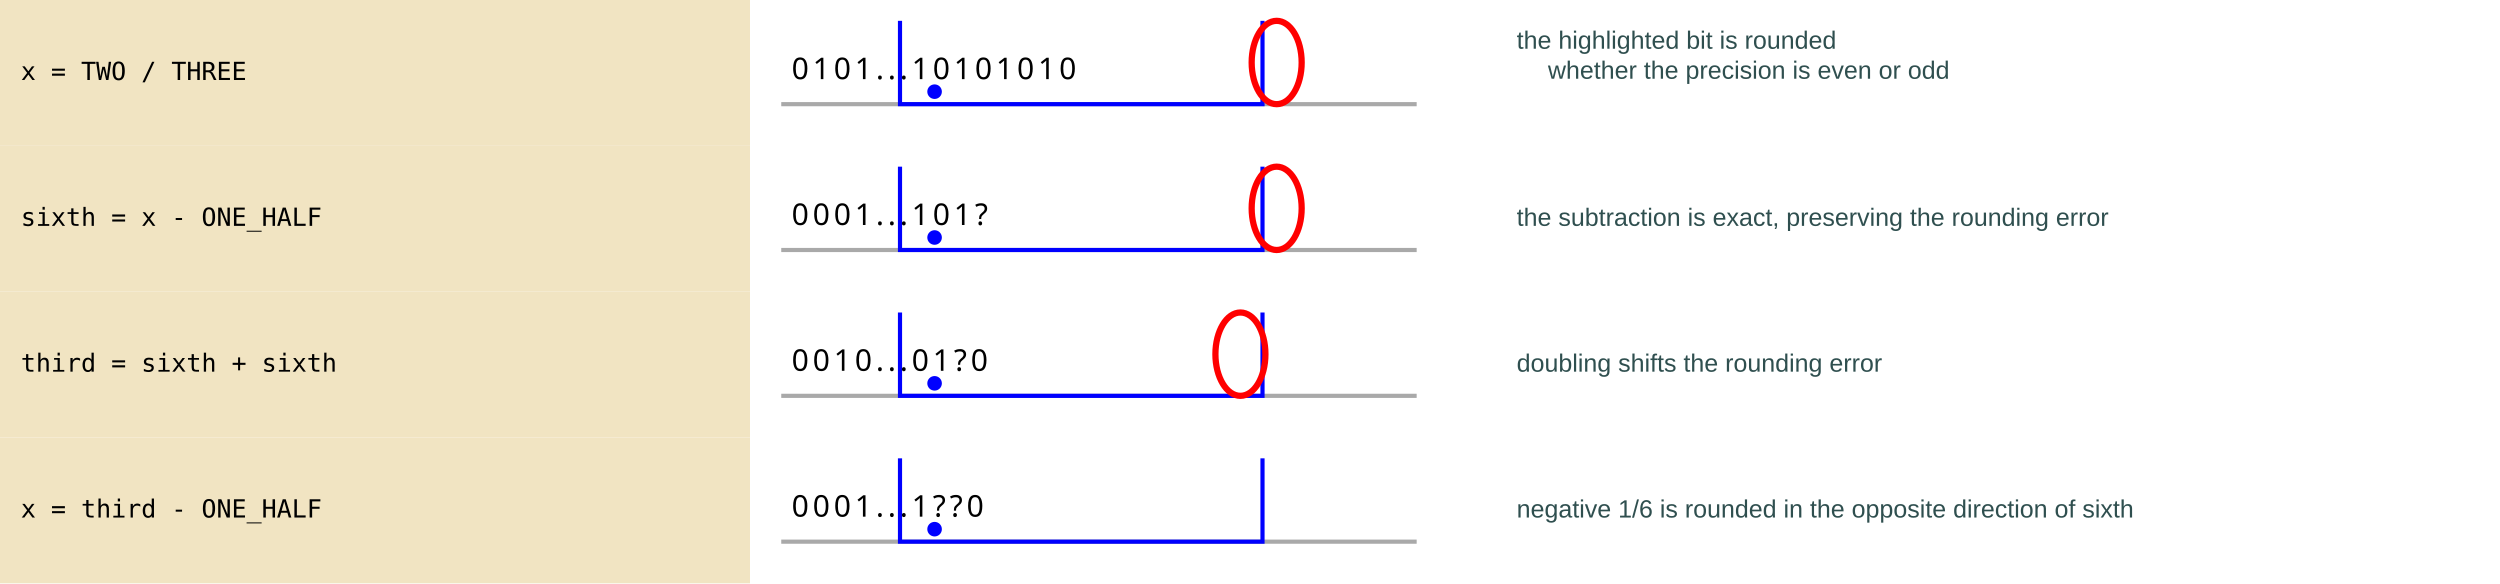
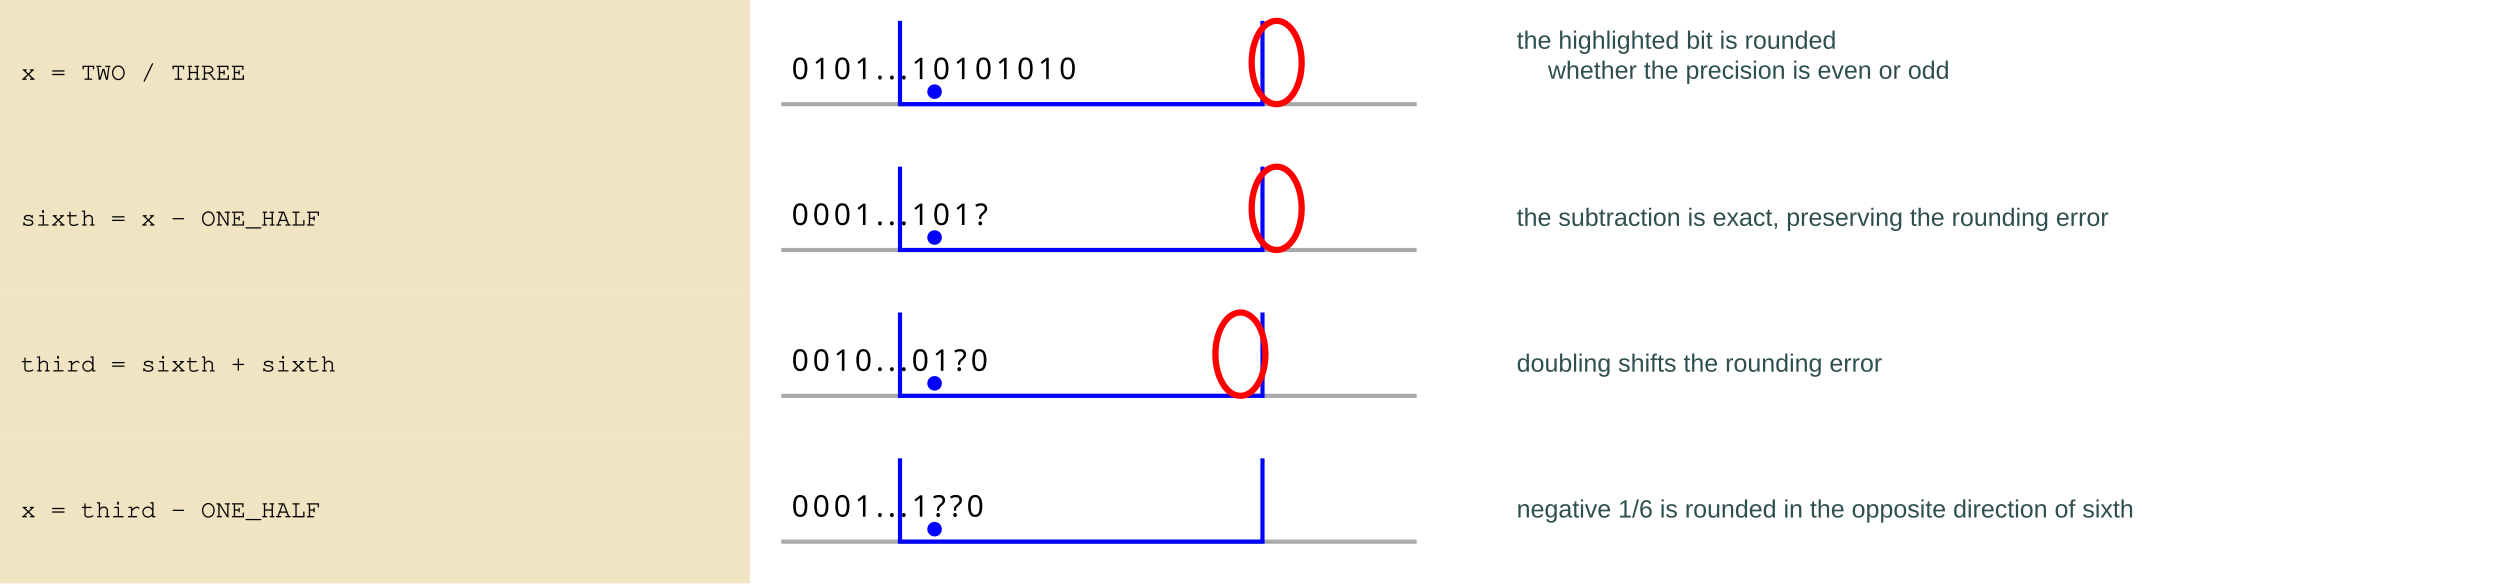
<svg xmlns="http://www.w3.org/2000/svg" viewBox="0 0 1200 280">
  <style>
.diag-py-rect {fill: rgba(241, 228, 194, 1.0); stroke: none;}
.diag-num-rect { fill: none; stroke: none; }
.diag-rem-rect { fill: none; stroke: none; }
.diag-num-line { stroke-width: 2; stroke: darkgray; }
.diag-num-path { stroke-width: 2; stroke: blue; fill: none; }
.diag-num-dot { stroke-width: 1; stroke: blue; fill: blue; }
.diag-num-elps { stroke-width: 3; stroke: red; fill: none; }
- .diag-py { font-family: "Roboto Mono", monospace; font-size: 1em; white-space: pre; dominant-baseline: middle; fill: black; }
+ .diag-py { font-family: Courier, monospace; font-size: 1em; white-space: pre; dominant-baseline: middle; fill: black; }
.diag-num-bin { font-family: "Roboto Mono"; font-size: 1.2em; letter-spacing: 0.13em; dominant-baseline: middle; fill: black; }
.diag-num-oct { font-family: "Roboto Mono"; font-size: 1.2em; font-style: italic; letter-spacing: 0.13em; dominant-baseline: middle; fill: black; }
.diag-num-dec { font-family: "Roboto Mono"; font-size: 1.2em; font-weight: bolder; letter-spacing: 0.13em; dominant-baseline: middle; fill: black; }
.diag-num-hex { font-family: "Roboto Mono"; font-size: 1.2em; font-style: italic; font-weight: bolder; letter-spacing: 0.13em; dominant-baseline: middle; fill: black; }
.diag-rem { font-family: Arial; font-size: 1em; dominant-baseline: middle; fill: darkslategray; }
+ .tic-rect { fill: lightgray; stroke: none; }
+ .tic-line { stroke-width: 3; stroke: dimgray; }
+ .tic-big { stroke-width: 3; stroke: dimgray; }
+ .tic-small { stroke-width: 2; stroke: darkgray; }
+ .tic-hnum { stroke-width: 1; stroke: blue; }
+ .tic-mnum { stroke-width: 2; stroke: blue; }
+ .tic-bnum { stroke-width: 3; stroke: blue; }
+ .tic-lab { font-family: "Roboto Mono", monospace; font-size: 1.2em; white-space: pre; dominant-baseline: middle; fill: black; }
+ .tic-num { font-family: "Roboto Mono", monospace; font-size: 1.2em; font-weight: bolder;white-space: pre; dominant-baseline: middle; fill: blue; }
</style>
  <g transform="translate(0,0)">
    <rect class="diag-py-rect" width="360" height="70" />
    <text class="diag-py" x="10" y="35">
x = TWO / THREE
</text>
  </g>
  <g transform="translate(360,0)">
    <rect class="diag-num-rect" width="358" height="70" />
    <line class="diag-num-line" x1="15" y1="50" x2="320.0" y2="50" />
    <path class="diag-num-path" d="M 72 10 L 72 50 L 246.0 50 L 246.0 10" />
    <circle class="diag-num-dot" cx="88.6" cy="44" r="3.0" />
    <ellipse class="diag-num-elps" cx="252.8" cy="30" rx="12" ry="20" />
    <text class="diag-num-bin" x="20" y="33">
   0101...10101010
</text>
  </g>
  <g transform="translate(718,0)">
    <rect class="diag-rem-rect" width="482" height="70" />
    <text class="diag-rem" x="10" y="20">
      <tspan>the highlighted bit is rounded</tspan>
      <tspan x="25" dy="1.2em">whether the precision is even or odd</tspan>
    </text>
  </g>
  <g transform="translate(0,70)">
    <rect class="diag-py-rect" width="360" height="70" />
    <text class="diag-py" x="10" y="35">
sixth = x - ONE_HALF
</text>
  </g>
  <g transform="translate(360,70)">
    <rect class="diag-num-rect" width="358" height="70" />
    <line class="diag-num-line" x1="15" y1="50" x2="320.0" y2="50" />
    <path class="diag-num-path" d="M 72 10 L 72 50 L 246.0 50 L 246.0 10" />
    <circle class="diag-num-dot" cx="88.6" cy="44" r="3.0" />
    <ellipse class="diag-num-elps" cx="252.8" cy="30" rx="12" ry="20" />
    <text class="diag-num-bin" x="20" y="33">
   0001...101?
</text>
  </g>
  <g transform="translate(718,70)">
    <rect class="diag-rem-rect" width="482" height="70" />
    <text class="diag-rem" x="10" y="35">
the subtraction is exact, preserving the rounding error
</text>
  </g>
  <g transform="translate(0,140)">
    <rect class="diag-py-rect" width="360" height="70" />
    <text class="diag-py" x="10" y="35">
third = sixth + sixth
</text>
  </g>
  <g transform="translate(360,140)">
    <rect class="diag-num-rect" width="358" height="70" />
    <line class="diag-num-line" x1="15" y1="50" x2="320.0" y2="50" />
    <path class="diag-num-path" d="M 72 10 L 72 50 L 246.0 50 L 246.0 10" />
    <circle class="diag-num-dot" cx="88.6" cy="44" r="3.0" />
    <ellipse class="diag-num-elps" cx="235.4" cy="30" rx="12" ry="20" />
    <text class="diag-num-bin" x="20" y="33">
   0010...01?0
</text>
  </g>
  <g transform="translate(718,140)">
    <rect class="diag-rem-rect" width="482" height="70" />
    <text class="diag-rem" x="10" y="35">
doubling shifts the rounding error
</text>
  </g>
  <g transform="translate(0,210)">
    <rect class="diag-py-rect" width="360" height="70" />
    <text class="diag-py" x="10" y="35">
x = third - ONE_HALF
</text>
  </g>
  <g transform="translate(360,210)">
    <rect class="diag-num-rect" width="358" height="70" />
    <line class="diag-num-line" x1="15" y1="50" x2="320.0" y2="50" />
    <path class="diag-num-path" d="M 72 10 L 72 50 L 246.0 50 L 246.0 10" />
    <circle class="diag-num-dot" cx="88.6" cy="44" r="3.0" />
    <text class="diag-num-bin" x="20" y="33">
   0001...1??0
</text>
  </g>
  <g transform="translate(718,210)">
    <rect class="diag-rem-rect" width="482" height="70" />
    <text class="diag-rem" x="10" y="35">
negative 1/6 is rounded in the opposite direction of sixth
</text>
  </g>
</svg>
